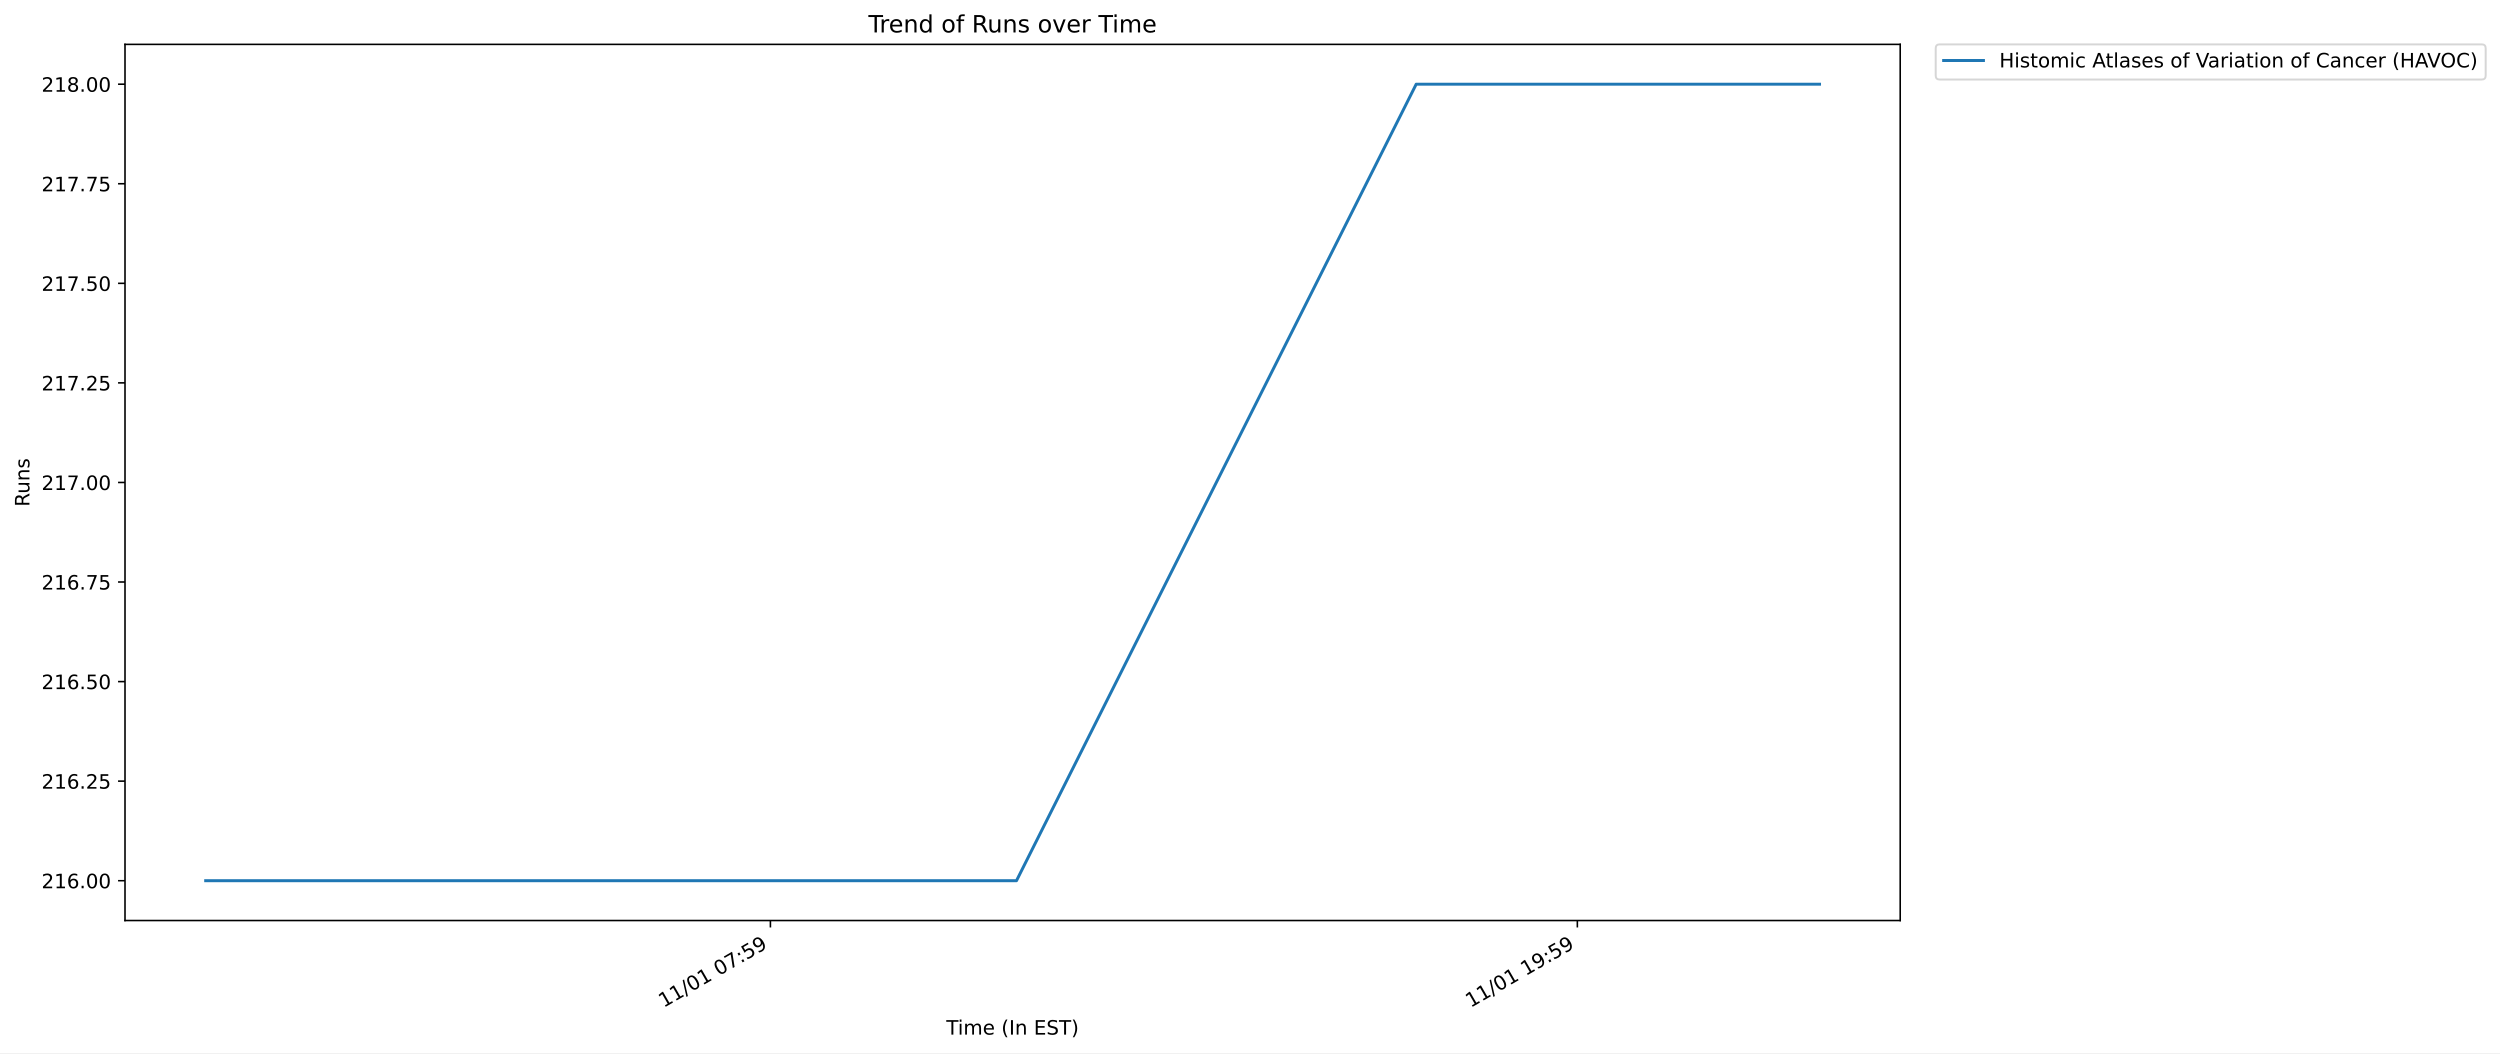
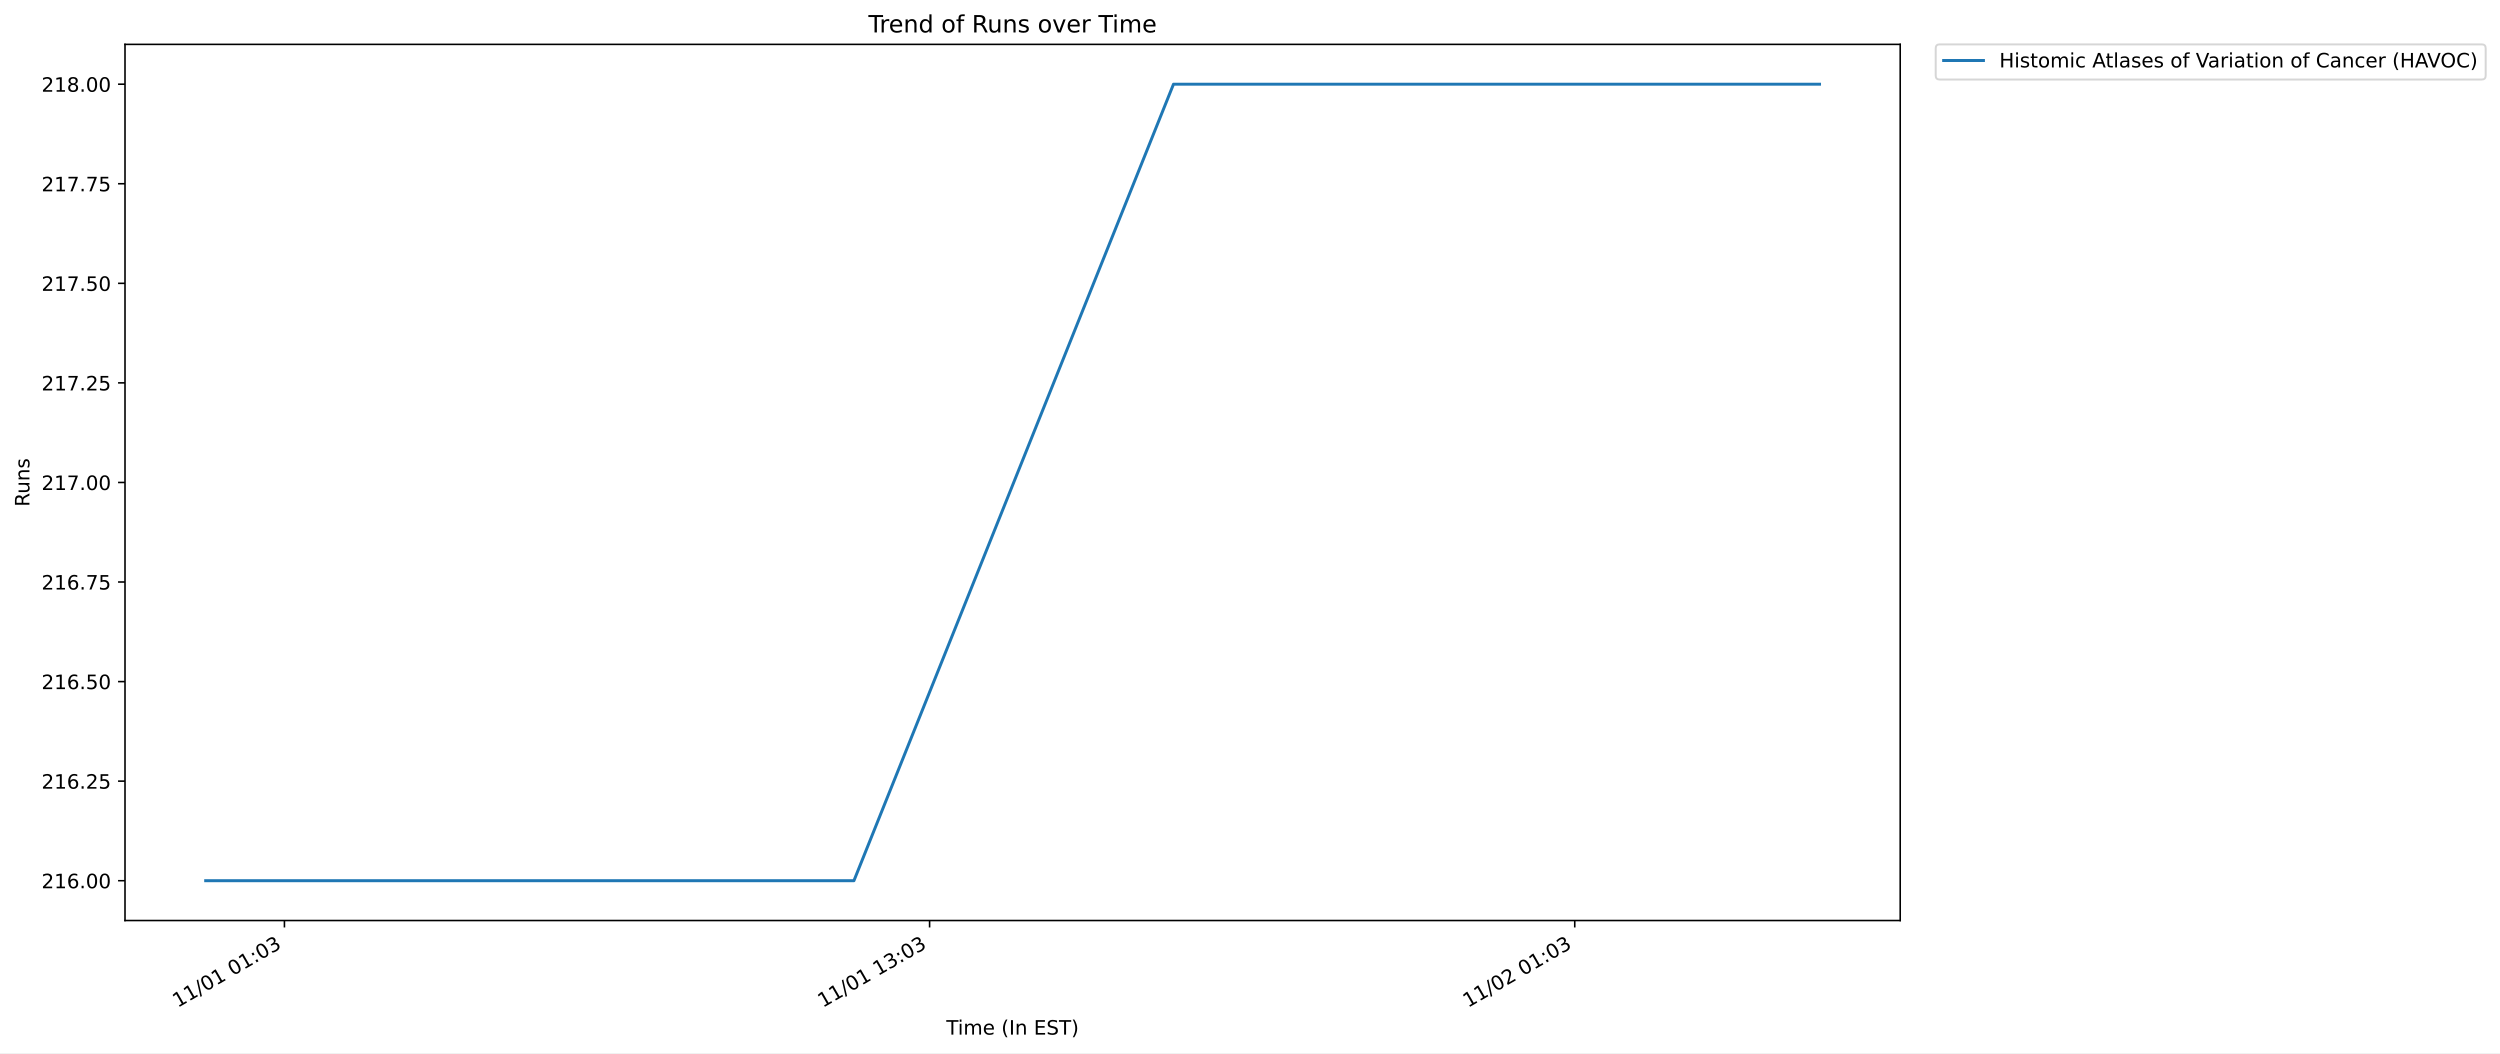
<svg xmlns="http://www.w3.org/2000/svg" xmlns:xlink="http://www.w3.org/1999/xlink" width="1257.323pt" height="529.626pt" viewBox="0 0 1257.323 529.626" version="1.1">
  <defs>
    <style type="text/css">*{stroke-linejoin: round; stroke-linecap: butt}</style>
  </defs>
  <g id="figure_1">
    <g id="patch_1">
      <path d="M 0 529.626  L 1257.323 529.626  L 1257.323 0  L 0 0  z " style="fill: #ffffff" />
    </g>
    <g id="axes_1">
      <g id="patch_2">
        <path d="M 62.869 462.958  L 955.669 462.958  L 955.669 22.318  L 62.869 22.318  z " style="fill: #ffffff" />
      </g>
      <g id="matplotlib.axis_1">
        <g id="xtick_1">
          <g id="line2d_1">
            <defs>
-               <path id="mb0a99941b6" d="M 0 0  L 0 3.5  " style="stroke: #000000; stroke-width: 0.8" />
+               <path id="mad53c67634" d="M 0 0  L 0 3.5  " style="stroke: #000000; stroke-width: 0.8" />
            </defs>
            <g>
-               <use xlink:href="#mb0a99941b6" x="387.462" y="462.958" style="stroke: #000000; stroke-width: 0.8" />
+               <use xlink:href="#mad53c67634" x="143.05" y="462.958" style="stroke: #000000; stroke-width: 0.8" />
            </g>
          </g>
          <g id="text_1">
-             <g transform="translate(333.7546 506.9464) rotate(-30) scale(0.1 -0.1)">
+             <g transform="translate(89.34223 506.9464) rotate(-30) scale(0.1 -0.1)">
              <defs>
                <path id="DejaVuSans-31" d="M 794 531  L 1825 531  L 1825 4091  L 703 3866  L 703 4441  L 1819 4666  L 2450 4666  L 2450 531  L 3481 531  L 3481 0  L 794 0  L 794 531  z " transform="scale(0.015625)" />
                <path id="DejaVuSans-2f" d="M 1625 4666  L 2156 4666  L 531 -594  L 0 -594  L 1625 4666  z " transform="scale(0.015625)" />
                <path id="DejaVuSans-30" d="M 2034 4250  Q 1547 4250 1301 3770  Q 1056 3291 1056 2328  Q 1056 1369 1301 889  Q 1547 409 2034 409  Q 2525 409 2770 889  Q 3016 1369 3016 2328  Q 3016 3291 2770 3770  Q 2525 4250 2034 4250  z M 2034 4750  Q 2819 4750 3233 4129  Q 3647 3509 3647 2328  Q 3647 1150 3233 529  Q 2819 -91 2034 -91  Q 1250 -91 836 529  Q 422 1150 422 2328  Q 422 3509 836 4129  Q 1250 4750 2034 4750  z " transform="scale(0.015625)" />
                <path id="DejaVuSans-20" transform="scale(0.015625)" />
-                 <path id="DejaVuSans-37" d="M 525 4666  L 3525 4666  L 3525 4397  L 1831 0  L 1172 0  L 2766 4134  L 525 4134  L 525 4666  z " transform="scale(0.015625)" />
                <path id="DejaVuSans-3a" d="M 750 794  L 1409 794  L 1409 0  L 750 0  L 750 794  z M 750 3309  L 1409 3309  L 1409 2516  L 750 2516  L 750 3309  z " transform="scale(0.015625)" />
-                 <path id="DejaVuSans-35" d="M 691 4666  L 3169 4666  L 3169 4134  L 1269 4134  L 1269 2991  Q 1406 3038 1543 3061  Q 1681 3084 1819 3084  Q 2600 3084 3056 2656  Q 3513 2228 3513 1497  Q 3513 744 3044 326  Q 2575 -91 1722 -91  Q 1428 -91 1123 -41  Q 819 9 494 109  L 494 744  Q 775 591 1075 516  Q 1375 441 1709 441  Q 2250 441 2565 725  Q 2881 1009 2881 1497  Q 2881 1984 2565 2268  Q 2250 2553 1709 2553  Q 1456 2553 1204 2497  Q 953 2441 691 2322  L 691 4666  z " transform="scale(0.015625)" />
-                 <path id="DejaVuSans-39" d="M 703 97  L 703 672  Q 941 559 1184 500  Q 1428 441 1663 441  Q 2288 441 2617 861  Q 2947 1281 2994 2138  Q 2813 1869 2534 1725  Q 2256 1581 1919 1581  Q 1219 1581 811 2004  Q 403 2428 403 3163  Q 403 3881 828 4315  Q 1253 4750 1959 4750  Q 2769 4750 3195 4129  Q 3622 3509 3622 2328  Q 3622 1225 3098 567  Q 2575 -91 1691 -91  Q 1453 -91 1209 -44  Q 966 3 703 97  z M 1959 2075  Q 2384 2075 2632 2365  Q 2881 2656 2881 3163  Q 2881 3666 2632 3958  Q 2384 4250 1959 4250  Q 1534 4250 1286 3958  Q 1038 3666 1038 3163  Q 1038 2656 1286 2365  Q 1534 2075 1959 2075  z " transform="scale(0.015625)" />
+                 <path id="DejaVuSans-33" d="M 2597 2516  Q 3050 2419 3304 2112  Q 3559 1806 3559 1356  Q 3559 666 3084 287  Q 2609 -91 1734 -91  Q 1441 -91 1130 -33  Q 819 25 488 141  L 488 750  Q 750 597 1062 519  Q 1375 441 1716 441  Q 2309 441 2620 675  Q 2931 909 2931 1356  Q 2931 1769 2642 2001  Q 2353 2234 1838 2234  L 1294 2234  L 1294 2753  L 1863 2753  Q 2328 2753 2575 2939  Q 2822 3125 2822 3475  Q 2822 3834 2567 4026  Q 2313 4219 1838 4219  Q 1578 4219 1281 4162  Q 984 4106 628 3988  L 628 4550  Q 988 4650 1302 4700  Q 1616 4750 1894 4750  Q 2613 4750 3031 4423  Q 3450 4097 3450 3541  Q 3450 3153 3228 2886  Q 3006 2619 2597 2516  z " transform="scale(0.015625)" />
              </defs>
              <use xlink:href="#DejaVuSans-31" />
              <use xlink:href="#DejaVuSans-31" x="63.623" />
              <use xlink:href="#DejaVuSans-2f" x="127.246" />
              <use xlink:href="#DejaVuSans-30" x="160.938" />
              <use xlink:href="#DejaVuSans-31" x="224.561" />
              <use xlink:href="#DejaVuSans-20" x="288.184" />
              <use xlink:href="#DejaVuSans-30" x="319.971" />
-               <use xlink:href="#DejaVuSans-37" x="383.594" />
+               <use xlink:href="#DejaVuSans-31" x="383.594" />
              <use xlink:href="#DejaVuSans-3a" x="447.217" />
-               <use xlink:href="#DejaVuSans-35" x="480.908" />
-               <use xlink:href="#DejaVuSans-39" x="544.531" />
+               <use xlink:href="#DejaVuSans-30" x="480.908" />
+               <use xlink:href="#DejaVuSans-33" x="544.531" />
            </g>
          </g>
        </g>
        <g id="xtick_2">
          <g id="line2d_2">
            <g>
-               <use xlink:href="#mb0a99941b6" x="793.296" y="462.958" style="stroke: #000000; stroke-width: 0.8" />
+               <use xlink:href="#mad53c67634" x="467.517" y="462.958" style="stroke: #000000; stroke-width: 0.8" />
            </g>
          </g>
          <g id="text_2">
-             <g transform="translate(739.5888 506.9464) rotate(-30) scale(0.1 -0.1)">
+             <g transform="translate(413.8096 506.9464) rotate(-30) scale(0.1 -0.1)">
              <use xlink:href="#DejaVuSans-31" />
              <use xlink:href="#DejaVuSans-31" x="63.623" />
              <use xlink:href="#DejaVuSans-2f" x="127.246" />
              <use xlink:href="#DejaVuSans-30" x="160.938" />
              <use xlink:href="#DejaVuSans-31" x="224.561" />
              <use xlink:href="#DejaVuSans-20" x="288.184" />
              <use xlink:href="#DejaVuSans-31" x="319.971" />
-               <use xlink:href="#DejaVuSans-39" x="383.594" />
+               <use xlink:href="#DejaVuSans-33" x="383.594" />
              <use xlink:href="#DejaVuSans-3a" x="447.217" />
-               <use xlink:href="#DejaVuSans-35" x="480.908" />
-               <use xlink:href="#DejaVuSans-39" x="544.531" />
-             </g>
-           </g>
-         </g>
-         <g id="text_3">
+               <use xlink:href="#DejaVuSans-30" x="480.908" />
+               <use xlink:href="#DejaVuSans-33" x="544.531" />
+             </g>
+           </g>
+         </g>
+         <g id="xtick_3">
+           <g id="line2d_3">
+             <g>
+               <use xlink:href="#mad53c67634" x="791.985" y="462.958" style="stroke: #000000; stroke-width: 0.8" />
+             </g>
+           </g>
+           <g id="text_3">
+             <g transform="translate(738.2769 506.9464) rotate(-30) scale(0.1 -0.1)">
+               <defs>
+                 <path id="DejaVuSans-32" d="M 1228 531  L 3431 531  L 3431 0  L 469 0  L 469 531  Q 828 903 1448 1529  Q 2069 2156 2228 2338  Q 2531 2678 2651 2914  Q 2772 3150 2772 3378  Q 2772 3750 2511 3984  Q 2250 4219 1831 4219  Q 1534 4219 1204 4116  Q 875 4013 500 3803  L 500 4441  Q 881 4594 1212 4672  Q 1544 4750 1819 4750  Q 2544 4750 2975 4387  Q 3406 4025 3406 3419  Q 3406 3131 3298 2873  Q 3191 2616 2906 2266  Q 2828 2175 2409 1742  Q 1991 1309 1228 531  z " transform="scale(0.015625)" />
+               </defs>
+               <use xlink:href="#DejaVuSans-31" />
+               <use xlink:href="#DejaVuSans-31" x="63.623" />
+               <use xlink:href="#DejaVuSans-2f" x="127.246" />
+               <use xlink:href="#DejaVuSans-30" x="160.938" />
+               <use xlink:href="#DejaVuSans-32" x="224.561" />
+               <use xlink:href="#DejaVuSans-20" x="288.184" />
+               <use xlink:href="#DejaVuSans-30" x="319.971" />
+               <use xlink:href="#DejaVuSans-31" x="383.594" />
+               <use xlink:href="#DejaVuSans-3a" x="447.217" />
+               <use xlink:href="#DejaVuSans-30" x="480.908" />
+               <use xlink:href="#DejaVuSans-33" x="544.531" />
+             </g>
+           </g>
+         </g>
+         <g id="text_4">
          <g transform="translate(475.9242 520.3459) scale(0.1 -0.1)">
            <defs>
              <path id="DejaVuSans-54" d="M -19 4666  L 3928 4666  L 3928 4134  L 2272 4134  L 2272 0  L 1638 0  L 1638 4134  L -19 4134  L -19 4666  z " transform="scale(0.015625)" />
              <path id="DejaVuSans-69" d="M 603 3500  L 1178 3500  L 1178 0  L 603 0  L 603 3500  z M 603 4863  L 1178 4863  L 1178 4134  L 603 4134  L 603 4863  z " transform="scale(0.015625)" />
              <path id="DejaVuSans-6d" d="M 3328 2828  Q 3544 3216 3844 3400  Q 4144 3584 4550 3584  Q 5097 3584 5394 3201  Q 5691 2819 5691 2113  L 5691 0  L 5113 0  L 5113 2094  Q 5113 2597 4934 2840  Q 4756 3084 4391 3084  Q 3944 3084 3684 2787  Q 3425 2491 3425 1978  L 3425 0  L 2847 0  L 2847 2094  Q 2847 2600 2669 2842  Q 2491 3084 2119 3084  Q 1678 3084 1418 2786  Q 1159 2488 1159 1978  L 1159 0  L 581 0  L 581 3500  L 1159 3500  L 1159 2956  Q 1356 3278 1631 3431  Q 1906 3584 2284 3584  Q 2666 3584 2933 3390  Q 3200 3197 3328 2828  z " transform="scale(0.015625)" />
              <path id="DejaVuSans-65" d="M 3597 1894  L 3597 1613  L 953 1613  Q 991 1019 1311 708  Q 1631 397 2203 397  Q 2534 397 2845 478  Q 3156 559 3463 722  L 3463 178  Q 3153 47 2828 -22  Q 2503 -91 2169 -91  Q 1331 -91 842 396  Q 353 884 353 1716  Q 353 2575 817 3079  Q 1281 3584 2069 3584  Q 2775 3584 3186 3129  Q 3597 2675 3597 1894  z M 3022 2063  Q 3016 2534 2758 2815  Q 2500 3097 2075 3097  Q 1594 3097 1305 2825  Q 1016 2553 972 2059  L 3022 2063  z " transform="scale(0.015625)" />
              <path id="DejaVuSans-28" d="M 1984 4856  Q 1566 4138 1362 3434  Q 1159 2731 1159 2009  Q 1159 1288 1364 580  Q 1569 -128 1984 -844  L 1484 -844  Q 1016 -109 783 600  Q 550 1309 550 2009  Q 550 2706 781 3412  Q 1013 4119 1484 4856  L 1984 4856  z " transform="scale(0.015625)" />
              <path id="DejaVuSans-49" d="M 628 4666  L 1259 4666  L 1259 0  L 628 0  L 628 4666  z " transform="scale(0.015625)" />
              <path id="DejaVuSans-6e" d="M 3513 2113  L 3513 0  L 2938 0  L 2938 2094  Q 2938 2591 2744 2837  Q 2550 3084 2163 3084  Q 1697 3084 1428 2787  Q 1159 2491 1159 1978  L 1159 0  L 581 0  L 581 3500  L 1159 3500  L 1159 2956  Q 1366 3272 1645 3428  Q 1925 3584 2291 3584  Q 2894 3584 3203 3211  Q 3513 2838 3513 2113  z " transform="scale(0.015625)" />
              <path id="DejaVuSans-45" d="M 628 4666  L 3578 4666  L 3578 4134  L 1259 4134  L 1259 2753  L 3481 2753  L 3481 2222  L 1259 2222  L 1259 531  L 3634 531  L 3634 0  L 628 0  L 628 4666  z " transform="scale(0.015625)" />
              <path id="DejaVuSans-53" d="M 3425 4513  L 3425 3897  Q 3066 4069 2747 4153  Q 2428 4238 2131 4238  Q 1616 4238 1336 4038  Q 1056 3838 1056 3469  Q 1056 3159 1242 3001  Q 1428 2844 1947 2747  L 2328 2669  Q 3034 2534 3370 2195  Q 3706 1856 3706 1288  Q 3706 609 3251 259  Q 2797 -91 1919 -91  Q 1588 -91 1214 -16  Q 841 59 441 206  L 441 856  Q 825 641 1194 531  Q 1563 422 1919 422  Q 2459 422 2753 634  Q 3047 847 3047 1241  Q 3047 1584 2836 1778  Q 2625 1972 2144 2069  L 1759 2144  Q 1053 2284 737 2584  Q 422 2884 422 3419  Q 422 4038 858 4394  Q 1294 4750 2059 4750  Q 2388 4750 2728 4690  Q 3069 4631 3425 4513  z " transform="scale(0.015625)" />
              <path id="DejaVuSans-29" d="M 513 4856  L 1013 4856  Q 1481 4119 1714 3412  Q 1947 2706 1947 2009  Q 1947 1309 1714 600  Q 1481 -109 1013 -844  L 513 -844  Q 928 -128 1133 580  Q 1338 1288 1338 2009  Q 1338 2731 1133 3434  Q 928 4138 513 4856  z " transform="scale(0.015625)" />
            </defs>
            <use xlink:href="#DejaVuSans-54" />
            <use xlink:href="#DejaVuSans-69" x="57.959" />
            <use xlink:href="#DejaVuSans-6d" x="85.742" />
            <use xlink:href="#DejaVuSans-65" x="183.154" />
            <use xlink:href="#DejaVuSans-20" x="244.678" />
            <use xlink:href="#DejaVuSans-28" x="276.465" />
            <use xlink:href="#DejaVuSans-49" x="315.479" />
            <use xlink:href="#DejaVuSans-6e" x="344.971" />
            <use xlink:href="#DejaVuSans-20" x="408.35" />
            <use xlink:href="#DejaVuSans-45" x="440.137" />
            <use xlink:href="#DejaVuSans-53" x="503.32" />
            <use xlink:href="#DejaVuSans-54" x="566.797" />
            <use xlink:href="#DejaVuSans-29" x="627.881" />
          </g>
        </g>
      </g>
      <g id="matplotlib.axis_2">
        <g id="ytick_1">
-           <g id="line2d_3">
+           <g id="line2d_4">
            <defs>
-               <path id="m7731922370" d="M 0 0  L -3.5 0  " style="stroke: #000000; stroke-width: 0.8" />
+               <path id="md80f1f862e" d="M 0 0  L -3.5 0  " style="stroke: #000000; stroke-width: 0.8" />
            </defs>
            <g>
-               <use xlink:href="#m7731922370" x="62.869" y="442.929" style="stroke: #000000; stroke-width: 0.8" />
-             </g>
-           </g>
-           <g id="text_4">
+               <use xlink:href="#md80f1f862e" x="62.869" y="442.929" style="stroke: #000000; stroke-width: 0.8" />
+             </g>
+           </g>
+           <g id="text_5">
            <g transform="translate(20.87813 446.7283) scale(0.1 -0.1)">
              <defs>
-                 <path id="DejaVuSans-32" d="M 1228 531  L 3431 531  L 3431 0  L 469 0  L 469 531  Q 828 903 1448 1529  Q 2069 2156 2228 2338  Q 2531 2678 2651 2914  Q 2772 3150 2772 3378  Q 2772 3750 2511 3984  Q 2250 4219 1831 4219  Q 1534 4219 1204 4116  Q 875 4013 500 3803  L 500 4441  Q 881 4594 1212 4672  Q 1544 4750 1819 4750  Q 2544 4750 2975 4387  Q 3406 4025 3406 3419  Q 3406 3131 3298 2873  Q 3191 2616 2906 2266  Q 2828 2175 2409 1742  Q 1991 1309 1228 531  z " transform="scale(0.015625)" />
                <path id="DejaVuSans-36" d="M 2113 2584  Q 1688 2584 1439 2293  Q 1191 2003 1191 1497  Q 1191 994 1439 701  Q 1688 409 2113 409  Q 2538 409 2786 701  Q 3034 994 3034 1497  Q 3034 2003 2786 2293  Q 2538 2584 2113 2584  z M 3366 4563  L 3366 3988  Q 3128 4100 2886 4159  Q 2644 4219 2406 4219  Q 1781 4219 1451 3797  Q 1122 3375 1075 2522  Q 1259 2794 1537 2939  Q 1816 3084 2150 3084  Q 2853 3084 3261 2657  Q 3669 2231 3669 1497  Q 3669 778 3244 343  Q 2819 -91 2113 -91  Q 1303 -91 875 529  Q 447 1150 447 2328  Q 447 3434 972 4092  Q 1497 4750 2381 4750  Q 2619 4750 2861 4703  Q 3103 4656 3366 4563  z " transform="scale(0.015625)" />
                <path id="DejaVuSans-2e" d="M 684 794  L 1344 794  L 1344 0  L 684 0  L 684 794  z " transform="scale(0.015625)" />
              </defs>
              <use xlink:href="#DejaVuSans-32" />
              <use xlink:href="#DejaVuSans-31" x="63.623" />
              <use xlink:href="#DejaVuSans-36" x="127.246" />
              <use xlink:href="#DejaVuSans-2e" x="190.869" />
              <use xlink:href="#DejaVuSans-30" x="222.656" />
              <use xlink:href="#DejaVuSans-30" x="286.279" />
            </g>
          </g>
        </g>
        <g id="ytick_2">
-           <g id="line2d_4">
-             <g>
-               <use xlink:href="#m7731922370" x="62.869" y="392.856" style="stroke: #000000; stroke-width: 0.8" />
-             </g>
-           </g>
-           <g id="text_5">
+           <g id="line2d_5">
+             <g>
+               <use xlink:href="#md80f1f862e" x="62.869" y="392.856" style="stroke: #000000; stroke-width: 0.8" />
+             </g>
+           </g>
+           <g id="text_6">
            <g transform="translate(20.87813 396.6555) scale(0.1 -0.1)">
+               <defs>
+                 <path id="DejaVuSans-35" d="M 691 4666  L 3169 4666  L 3169 4134  L 1269 4134  L 1269 2991  Q 1406 3038 1543 3061  Q 1681 3084 1819 3084  Q 2600 3084 3056 2656  Q 3513 2228 3513 1497  Q 3513 744 3044 326  Q 2575 -91 1722 -91  Q 1428 -91 1123 -41  Q 819 9 494 109  L 494 744  Q 775 591 1075 516  Q 1375 441 1709 441  Q 2250 441 2565 725  Q 2881 1009 2881 1497  Q 2881 1984 2565 2268  Q 2250 2553 1709 2553  Q 1456 2553 1204 2497  Q 953 2441 691 2322  L 691 4666  z " transform="scale(0.015625)" />
+               </defs>
              <use xlink:href="#DejaVuSans-32" />
              <use xlink:href="#DejaVuSans-31" x="63.623" />
              <use xlink:href="#DejaVuSans-36" x="127.246" />
              <use xlink:href="#DejaVuSans-2e" x="190.869" />
              <use xlink:href="#DejaVuSans-32" x="222.656" />
              <use xlink:href="#DejaVuSans-35" x="286.279" />
            </g>
          </g>
        </g>
        <g id="ytick_3">
-           <g id="line2d_5">
-             <g>
-               <use xlink:href="#m7731922370" x="62.869" y="342.784" style="stroke: #000000; stroke-width: 0.8" />
-             </g>
-           </g>
-           <g id="text_6">
+           <g id="line2d_6">
+             <g>
+               <use xlink:href="#md80f1f862e" x="62.869" y="342.784" style="stroke: #000000; stroke-width: 0.8" />
+             </g>
+           </g>
+           <g id="text_7">
            <g transform="translate(20.87813 346.5828) scale(0.1 -0.1)">
              <use xlink:href="#DejaVuSans-32" />
              <use xlink:href="#DejaVuSans-31" x="63.623" />
              <use xlink:href="#DejaVuSans-36" x="127.246" />
              <use xlink:href="#DejaVuSans-2e" x="190.869" />
              <use xlink:href="#DejaVuSans-35" x="222.656" />
              <use xlink:href="#DejaVuSans-30" x="286.279" />
            </g>
          </g>
        </g>
        <g id="ytick_4">
-           <g id="line2d_6">
-             <g>
-               <use xlink:href="#m7731922370" x="62.869" y="292.711" style="stroke: #000000; stroke-width: 0.8" />
-             </g>
-           </g>
-           <g id="text_7">
+           <g id="line2d_7">
+             <g>
+               <use xlink:href="#md80f1f862e" x="62.869" y="292.711" style="stroke: #000000; stroke-width: 0.8" />
+             </g>
+           </g>
+           <g id="text_8">
            <g transform="translate(20.87813 296.5101) scale(0.1 -0.1)">
+               <defs>
+                 <path id="DejaVuSans-37" d="M 525 4666  L 3525 4666  L 3525 4397  L 1831 0  L 1172 0  L 2766 4134  L 525 4134  L 525 4666  z " transform="scale(0.015625)" />
+               </defs>
              <use xlink:href="#DejaVuSans-32" />
              <use xlink:href="#DejaVuSans-31" x="63.623" />
              <use xlink:href="#DejaVuSans-36" x="127.246" />
              <use xlink:href="#DejaVuSans-2e" x="190.869" />
              <use xlink:href="#DejaVuSans-37" x="222.656" />
              <use xlink:href="#DejaVuSans-35" x="286.279" />
            </g>
          </g>
        </g>
        <g id="ytick_5">
-           <g id="line2d_7">
-             <g>
-               <use xlink:href="#m7731922370" x="62.869" y="242.638" style="stroke: #000000; stroke-width: 0.8" />
-             </g>
-           </g>
-           <g id="text_8">
+           <g id="line2d_8">
+             <g>
+               <use xlink:href="#md80f1f862e" x="62.869" y="242.638" style="stroke: #000000; stroke-width: 0.8" />
+             </g>
+           </g>
+           <g id="text_9">
            <g transform="translate(20.87813 246.4373) scale(0.1 -0.1)">
              <use xlink:href="#DejaVuSans-32" />
              <use xlink:href="#DejaVuSans-31" x="63.623" />
              <use xlink:href="#DejaVuSans-37" x="127.246" />
              <use xlink:href="#DejaVuSans-2e" x="190.869" />
              <use xlink:href="#DejaVuSans-30" x="222.656" />
              <use xlink:href="#DejaVuSans-30" x="286.279" />
            </g>
          </g>
        </g>
        <g id="ytick_6">
-           <g id="line2d_8">
-             <g>
-               <use xlink:href="#m7731922370" x="62.869" y="192.565" style="stroke: #000000; stroke-width: 0.8" />
-             </g>
-           </g>
-           <g id="text_9">
+           <g id="line2d_9">
+             <g>
+               <use xlink:href="#md80f1f862e" x="62.869" y="192.565" style="stroke: #000000; stroke-width: 0.8" />
+             </g>
+           </g>
+           <g id="text_10">
            <g transform="translate(20.87813 196.3646) scale(0.1 -0.1)">
              <use xlink:href="#DejaVuSans-32" />
              <use xlink:href="#DejaVuSans-31" x="63.623" />
              <use xlink:href="#DejaVuSans-37" x="127.246" />
              <use xlink:href="#DejaVuSans-2e" x="190.869" />
              <use xlink:href="#DejaVuSans-32" x="222.656" />
              <use xlink:href="#DejaVuSans-35" x="286.279" />
            </g>
          </g>
        </g>
        <g id="ytick_7">
-           <g id="line2d_9">
-             <g>
-               <use xlink:href="#m7731922370" x="62.869" y="142.493" style="stroke: #000000; stroke-width: 0.8" />
-             </g>
-           </g>
-           <g id="text_10">
+           <g id="line2d_10">
+             <g>
+               <use xlink:href="#md80f1f862e" x="62.869" y="142.493" style="stroke: #000000; stroke-width: 0.8" />
+             </g>
+           </g>
+           <g id="text_11">
            <g transform="translate(20.87813 146.2919) scale(0.1 -0.1)">
              <use xlink:href="#DejaVuSans-32" />
              <use xlink:href="#DejaVuSans-31" x="63.623" />
              <use xlink:href="#DejaVuSans-37" x="127.246" />
              <use xlink:href="#DejaVuSans-2e" x="190.869" />
              <use xlink:href="#DejaVuSans-35" x="222.656" />
              <use xlink:href="#DejaVuSans-30" x="286.279" />
            </g>
          </g>
        </g>
        <g id="ytick_8">
-           <g id="line2d_10">
-             <g>
-               <use xlink:href="#m7731922370" x="62.869" y="92.42" style="stroke: #000000; stroke-width: 0.8" />
-             </g>
-           </g>
-           <g id="text_11">
+           <g id="line2d_11">
+             <g>
+               <use xlink:href="#md80f1f862e" x="62.869" y="92.42" style="stroke: #000000; stroke-width: 0.8" />
+             </g>
+           </g>
+           <g id="text_12">
            <g transform="translate(20.87813 96.21916) scale(0.1 -0.1)">
              <use xlink:href="#DejaVuSans-32" />
              <use xlink:href="#DejaVuSans-31" x="63.623" />
              <use xlink:href="#DejaVuSans-37" x="127.246" />
              <use xlink:href="#DejaVuSans-2e" x="190.869" />
              <use xlink:href="#DejaVuSans-37" x="222.656" />
              <use xlink:href="#DejaVuSans-35" x="286.279" />
            </g>
          </g>
        </g>
        <g id="ytick_9">
-           <g id="line2d_11">
-             <g>
-               <use xlink:href="#m7731922370" x="62.869" y="42.347" style="stroke: #000000; stroke-width: 0.8" />
-             </g>
-           </g>
-           <g id="text_12">
+           <g id="line2d_12">
+             <g>
+               <use xlink:href="#md80f1f862e" x="62.869" y="42.347" style="stroke: #000000; stroke-width: 0.8" />
+             </g>
+           </g>
+           <g id="text_13">
            <g transform="translate(20.87813 46.14643) scale(0.1 -0.1)">
              <defs>
                <path id="DejaVuSans-38" d="M 2034 2216  Q 1584 2216 1326 1975  Q 1069 1734 1069 1313  Q 1069 891 1326 650  Q 1584 409 2034 409  Q 2484 409 2743 651  Q 3003 894 3003 1313  Q 3003 1734 2745 1975  Q 2488 2216 2034 2216  z M 1403 2484  Q 997 2584 770 2862  Q 544 3141 544 3541  Q 544 4100 942 4425  Q 1341 4750 2034 4750  Q 2731 4750 3128 4425  Q 3525 4100 3525 3541  Q 3525 3141 3298 2862  Q 3072 2584 2669 2484  Q 3125 2378 3379 2068  Q 3634 1759 3634 1313  Q 3634 634 3220 271  Q 2806 -91 2034 -91  Q 1263 -91 848 271  Q 434 634 434 1313  Q 434 1759 690 2068  Q 947 2378 1403 2484  z M 1172 3481  Q 1172 3119 1398 2916  Q 1625 2713 2034 2713  Q 2441 2713 2670 2916  Q 2900 3119 2900 3481  Q 2900 3844 2670 4047  Q 2441 4250 2034 4250  Q 1625 4250 1398 4047  Q 1172 3844 1172 3481  z " transform="scale(0.015625)" />
              </defs>
              <use xlink:href="#DejaVuSans-32" />
              <use xlink:href="#DejaVuSans-31" x="63.623" />
              <use xlink:href="#DejaVuSans-38" x="127.246" />
              <use xlink:href="#DejaVuSans-2e" x="190.869" />
              <use xlink:href="#DejaVuSans-30" x="222.656" />
              <use xlink:href="#DejaVuSans-30" x="286.279" />
            </g>
          </g>
        </g>
-         <g id="text_13">
+         <g id="text_14">
          <g transform="translate(14.79844 254.8295) rotate(-90) scale(0.1 -0.1)">
            <defs>
              <path id="DejaVuSans-52" d="M 2841 2188  Q 3044 2119 3236 1894  Q 3428 1669 3622 1275  L 4263 0  L 3584 0  L 2988 1197  Q 2756 1666 2539 1819  Q 2322 1972 1947 1972  L 1259 1972  L 1259 0  L 628 0  L 628 4666  L 2053 4666  Q 2853 4666 3247 4331  Q 3641 3997 3641 3322  Q 3641 2881 3436 2590  Q 3231 2300 2841 2188  z M 1259 4147  L 1259 2491  L 2053 2491  Q 2509 2491 2742 2702  Q 2975 2913 2975 3322  Q 2975 3731 2742 3939  Q 2509 4147 2053 4147  L 1259 4147  z " transform="scale(0.015625)" />
              <path id="DejaVuSans-75" d="M 544 1381  L 544 3500  L 1119 3500  L 1119 1403  Q 1119 906 1312 657  Q 1506 409 1894 409  Q 2359 409 2629 706  Q 2900 1003 2900 1516  L 2900 3500  L 3475 3500  L 3475 0  L 2900 0  L 2900 538  Q 2691 219 2414 64  Q 2138 -91 1772 -91  Q 1169 -91 856 284  Q 544 659 544 1381  z M 1991 3584  L 1991 3584  z " transform="scale(0.015625)" />
              <path id="DejaVuSans-73" d="M 2834 3397  L 2834 2853  Q 2591 2978 2328 3040  Q 2066 3103 1784 3103  Q 1356 3103 1142 2972  Q 928 2841 928 2578  Q 928 2378 1081 2264  Q 1234 2150 1697 2047  L 1894 2003  Q 2506 1872 2764 1633  Q 3022 1394 3022 966  Q 3022 478 2636 193  Q 2250 -91 1575 -91  Q 1294 -91 989 -36  Q 684 19 347 128  L 347 722  Q 666 556 975 473  Q 1284 391 1588 391  Q 1994 391 2212 530  Q 2431 669 2431 922  Q 2431 1156 2273 1281  Q 2116 1406 1581 1522  L 1381 1569  Q 847 1681 609 1914  Q 372 2147 372 2553  Q 372 3047 722 3315  Q 1072 3584 1716 3584  Q 2034 3584 2315 3537  Q 2597 3491 2834 3397  z " transform="scale(0.015625)" />
            </defs>
            <use xlink:href="#DejaVuSans-52" />
            <use xlink:href="#DejaVuSans-75" x="64.982" />
            <use xlink:href="#DejaVuSans-6e" x="128.361" />
            <use xlink:href="#DejaVuSans-73" x="191.74" />
          </g>
        </g>
      </g>
-       <g id="line2d_12">
-         <path d="M 103.451 442.929  L 306.582 442.929  L 511.218 442.929  L 712.244 42.347  L 915.087 42.347  " clip-path="url(#pc61281d032)" style="fill: none; stroke: #1f77b4; stroke-width: 1.5; stroke-linecap: square" />
+       <g id="line2d_13">
+         <path d="M 103.451 442.929  L 265.855 442.929  L 429.463 442.929  L 590.185 42.347  L 752.36 42.347  L 915.087 42.347  " clip-path="url(#p9133be1312)" style="fill: none; stroke: #1f77b4; stroke-width: 1.5; stroke-linecap: square" />
      </g>
      <g id="patch_3">
        <path d="M 62.869 462.958  L 62.869 22.318  " style="fill: none; stroke: #000000; stroke-width: 0.8; stroke-linejoin: miter; stroke-linecap: square" />
      </g>
      <g id="patch_4">
        <path d="M 955.669 462.958  L 955.669 22.318  " style="fill: none; stroke: #000000; stroke-width: 0.8; stroke-linejoin: miter; stroke-linecap: square" />
      </g>
      <g id="patch_5">
        <path d="M 62.869 462.958  L 955.669 462.958  " style="fill: none; stroke: #000000; stroke-width: 0.8; stroke-linejoin: miter; stroke-linecap: square" />
      </g>
      <g id="patch_6">
        <path d="M 62.869 22.318  L 955.669 22.318  " style="fill: none; stroke: #000000; stroke-width: 0.8; stroke-linejoin: miter; stroke-linecap: square" />
      </g>
-       <g id="text_14">
+       <g id="text_15">
        <g transform="translate(436.7522 16.31812) scale(0.12 -0.12)">
          <defs>
            <path id="DejaVuSans-72" d="M 2631 2963  Q 2534 3019 2420 3045  Q 2306 3072 2169 3072  Q 1681 3072 1420 2755  Q 1159 2438 1159 1844  L 1159 0  L 581 0  L 581 3500  L 1159 3500  L 1159 2956  Q 1341 3275 1631 3429  Q 1922 3584 2338 3584  Q 2397 3584 2469 3576  Q 2541 3569 2628 3553  L 2631 2963  z " transform="scale(0.015625)" />
            <path id="DejaVuSans-64" d="M 2906 2969  L 2906 4863  L 3481 4863  L 3481 0  L 2906 0  L 2906 525  Q 2725 213 2448 61  Q 2172 -91 1784 -91  Q 1150 -91 751 415  Q 353 922 353 1747  Q 353 2572 751 3078  Q 1150 3584 1784 3584  Q 2172 3584 2448 3432  Q 2725 3281 2906 2969  z M 947 1747  Q 947 1113 1208 752  Q 1469 391 1925 391  Q 2381 391 2643 752  Q 2906 1113 2906 1747  Q 2906 2381 2643 2742  Q 2381 3103 1925 3103  Q 1469 3103 1208 2742  Q 947 2381 947 1747  z " transform="scale(0.015625)" />
            <path id="DejaVuSans-6f" d="M 1959 3097  Q 1497 3097 1228 2736  Q 959 2375 959 1747  Q 959 1119 1226 758  Q 1494 397 1959 397  Q 2419 397 2687 759  Q 2956 1122 2956 1747  Q 2956 2369 2687 2733  Q 2419 3097 1959 3097  z M 1959 3584  Q 2709 3584 3137 3096  Q 3566 2609 3566 1747  Q 3566 888 3137 398  Q 2709 -91 1959 -91  Q 1206 -91 779 398  Q 353 888 353 1747  Q 353 2609 779 3096  Q 1206 3584 1959 3584  z " transform="scale(0.015625)" />
            <path id="DejaVuSans-66" d="M 2375 4863  L 2375 4384  L 1825 4384  Q 1516 4384 1395 4259  Q 1275 4134 1275 3809  L 1275 3500  L 2222 3500  L 2222 3053  L 1275 3053  L 1275 0  L 697 0  L 697 3053  L 147 3053  L 147 3500  L 697 3500  L 697 3744  Q 697 4328 969 4595  Q 1241 4863 1831 4863  L 2375 4863  z " transform="scale(0.015625)" />
            <path id="DejaVuSans-76" d="M 191 3500  L 800 3500  L 1894 563  L 2988 3500  L 3597 3500  L 2284 0  L 1503 0  L 191 3500  z " transform="scale(0.015625)" />
          </defs>
          <use xlink:href="#DejaVuSans-54" />
          <use xlink:href="#DejaVuSans-72" x="46.334" />
          <use xlink:href="#DejaVuSans-65" x="85.197" />
          <use xlink:href="#DejaVuSans-6e" x="146.721" />
          <use xlink:href="#DejaVuSans-64" x="210.1" />
          <use xlink:href="#DejaVuSans-20" x="273.576" />
          <use xlink:href="#DejaVuSans-6f" x="305.363" />
          <use xlink:href="#DejaVuSans-66" x="366.545" />
          <use xlink:href="#DejaVuSans-20" x="401.75" />
          <use xlink:href="#DejaVuSans-52" x="433.537" />
          <use xlink:href="#DejaVuSans-75" x="498.52" />
          <use xlink:href="#DejaVuSans-6e" x="561.898" />
          <use xlink:href="#DejaVuSans-73" x="625.277" />
          <use xlink:href="#DejaVuSans-20" x="677.377" />
          <use xlink:href="#DejaVuSans-6f" x="709.164" />
          <use xlink:href="#DejaVuSans-76" x="770.346" />
          <use xlink:href="#DejaVuSans-65" x="829.525" />
          <use xlink:href="#DejaVuSans-72" x="891.049" />
          <use xlink:href="#DejaVuSans-20" x="932.162" />
          <use xlink:href="#DejaVuSans-54" x="963.949" />
          <use xlink:href="#DejaVuSans-69" x="1021.908" />
          <use xlink:href="#DejaVuSans-6d" x="1049.691" />
          <use xlink:href="#DejaVuSans-65" x="1147.104" />
        </g>
      </g>
      <g id="legend_1">
        <g id="patch_7">
          <path d="M 975.525 39.996  L 1248.123 39.996  Q 1250.123 39.996 1250.123 37.996  L 1250.123 24.318  Q 1250.123 22.318 1248.123 22.318  L 975.525 22.318  Q 973.525 22.318 973.525 24.318  L 973.525 37.996  Q 973.525 39.996 975.525 39.996  z " style="fill: #ffffff; opacity: 0.8; stroke: #cccccc; stroke-linejoin: miter" />
        </g>
-         <g id="line2d_13">
+         <g id="line2d_14">
          <path d="M 977.525 30.417  L 987.525 30.417  L 997.525 30.417  " style="fill: none; stroke: #1f77b4; stroke-width: 1.5; stroke-linecap: square" />
        </g>
-         <g id="text_15">
+         <g id="text_16">
          <g transform="translate(1005.525 33.91656) scale(0.1 -0.1)">
            <defs>
              <path id="DejaVuSans-48" d="M 628 4666  L 1259 4666  L 1259 2753  L 3553 2753  L 3553 4666  L 4184 4666  L 4184 0  L 3553 0  L 3553 2222  L 1259 2222  L 1259 0  L 628 0  L 628 4666  z " transform="scale(0.015625)" />
              <path id="DejaVuSans-74" d="M 1172 4494  L 1172 3500  L 2356 3500  L 2356 3053  L 1172 3053  L 1172 1153  Q 1172 725 1289 603  Q 1406 481 1766 481  L 2356 481  L 2356 0  L 1766 0  Q 1100 0 847 248  Q 594 497 594 1153  L 594 3053  L 172 3053  L 172 3500  L 594 3500  L 594 4494  L 1172 4494  z " transform="scale(0.015625)" />
              <path id="DejaVuSans-63" d="M 3122 3366  L 3122 2828  Q 2878 2963 2633 3030  Q 2388 3097 2138 3097  Q 1578 3097 1268 2742  Q 959 2388 959 1747  Q 959 1106 1268 751  Q 1578 397 2138 397  Q 2388 397 2633 464  Q 2878 531 3122 666  L 3122 134  Q 2881 22 2623 -34  Q 2366 -91 2075 -91  Q 1284 -91 818 406  Q 353 903 353 1747  Q 353 2603 823 3093  Q 1294 3584 2113 3584  Q 2378 3584 2631 3529  Q 2884 3475 3122 3366  z " transform="scale(0.015625)" />
              <path id="DejaVuSans-41" d="M 2188 4044  L 1331 1722  L 3047 1722  L 2188 4044  z M 1831 4666  L 2547 4666  L 4325 0  L 3669 0  L 3244 1197  L 1141 1197  L 716 0  L 50 0  L 1831 4666  z " transform="scale(0.015625)" />
              <path id="DejaVuSans-6c" d="M 603 4863  L 1178 4863  L 1178 0  L 603 0  L 603 4863  z " transform="scale(0.015625)" />
              <path id="DejaVuSans-61" d="M 2194 1759  Q 1497 1759 1228 1600  Q 959 1441 959 1056  Q 959 750 1161 570  Q 1363 391 1709 391  Q 2188 391 2477 730  Q 2766 1069 2766 1631  L 2766 1759  L 2194 1759  z M 3341 1997  L 3341 0  L 2766 0  L 2766 531  Q 2569 213 2275 61  Q 1981 -91 1556 -91  Q 1019 -91 701 211  Q 384 513 384 1019  Q 384 1609 779 1909  Q 1175 2209 1959 2209  L 2766 2209  L 2766 2266  Q 2766 2663 2505 2880  Q 2244 3097 1772 3097  Q 1472 3097 1187 3025  Q 903 2953 641 2809  L 641 3341  Q 956 3463 1253 3523  Q 1550 3584 1831 3584  Q 2591 3584 2966 3190  Q 3341 2797 3341 1997  z " transform="scale(0.015625)" />
              <path id="DejaVuSans-56" d="M 1831 0  L 50 4666  L 709 4666  L 2188 738  L 3669 4666  L 4325 4666  L 2547 0  L 1831 0  z " transform="scale(0.015625)" />
              <path id="DejaVuSans-43" d="M 4122 4306  L 4122 3641  Q 3803 3938 3442 4084  Q 3081 4231 2675 4231  Q 1875 4231 1450 3742  Q 1025 3253 1025 2328  Q 1025 1406 1450 917  Q 1875 428 2675 428  Q 3081 428 3442 575  Q 3803 722 4122 1019  L 4122 359  Q 3791 134 3420 21  Q 3050 -91 2638 -91  Q 1578 -91 968 557  Q 359 1206 359 2328  Q 359 3453 968 4101  Q 1578 4750 2638 4750  Q 3056 4750 3426 4639  Q 3797 4528 4122 4306  z " transform="scale(0.015625)" />
              <path id="DejaVuSans-4f" d="M 2522 4238  Q 1834 4238 1429 3725  Q 1025 3213 1025 2328  Q 1025 1447 1429 934  Q 1834 422 2522 422  Q 3209 422 3611 934  Q 4013 1447 4013 2328  Q 4013 3213 3611 3725  Q 3209 4238 2522 4238  z M 2522 4750  Q 3503 4750 4090 4092  Q 4678 3434 4678 2328  Q 4678 1225 4090 567  Q 3503 -91 2522 -91  Q 1538 -91 948 565  Q 359 1222 359 2328  Q 359 3434 948 4092  Q 1538 4750 2522 4750  z " transform="scale(0.015625)" />
            </defs>
            <use xlink:href="#DejaVuSans-48" />
            <use xlink:href="#DejaVuSans-69" x="75.195" />
            <use xlink:href="#DejaVuSans-73" x="102.979" />
            <use xlink:href="#DejaVuSans-74" x="155.078" />
            <use xlink:href="#DejaVuSans-6f" x="194.287" />
            <use xlink:href="#DejaVuSans-6d" x="255.469" />
            <use xlink:href="#DejaVuSans-69" x="352.881" />
            <use xlink:href="#DejaVuSans-63" x="380.664" />
            <use xlink:href="#DejaVuSans-20" x="435.645" />
            <use xlink:href="#DejaVuSans-41" x="467.432" />
            <use xlink:href="#DejaVuSans-74" x="534.09" />
            <use xlink:href="#DejaVuSans-6c" x="573.299" />
            <use xlink:href="#DejaVuSans-61" x="601.082" />
            <use xlink:href="#DejaVuSans-73" x="662.361" />
            <use xlink:href="#DejaVuSans-65" x="714.461" />
            <use xlink:href="#DejaVuSans-73" x="775.984" />
            <use xlink:href="#DejaVuSans-20" x="828.084" />
            <use xlink:href="#DejaVuSans-6f" x="859.871" />
            <use xlink:href="#DejaVuSans-66" x="921.053" />
            <use xlink:href="#DejaVuSans-20" x="956.258" />
            <use xlink:href="#DejaVuSans-56" x="988.045" />
            <use xlink:href="#DejaVuSans-61" x="1048.703" />
            <use xlink:href="#DejaVuSans-72" x="1109.982" />
            <use xlink:href="#DejaVuSans-69" x="1151.096" />
            <use xlink:href="#DejaVuSans-61" x="1178.879" />
            <use xlink:href="#DejaVuSans-74" x="1240.158" />
            <use xlink:href="#DejaVuSans-69" x="1279.367" />
            <use xlink:href="#DejaVuSans-6f" x="1307.15" />
            <use xlink:href="#DejaVuSans-6e" x="1368.332" />
            <use xlink:href="#DejaVuSans-20" x="1431.711" />
            <use xlink:href="#DejaVuSans-6f" x="1463.498" />
            <use xlink:href="#DejaVuSans-66" x="1524.68" />
            <use xlink:href="#DejaVuSans-20" x="1559.885" />
            <use xlink:href="#DejaVuSans-43" x="1591.672" />
            <use xlink:href="#DejaVuSans-61" x="1661.496" />
            <use xlink:href="#DejaVuSans-6e" x="1722.775" />
            <use xlink:href="#DejaVuSans-63" x="1786.154" />
            <use xlink:href="#DejaVuSans-65" x="1841.135" />
            <use xlink:href="#DejaVuSans-72" x="1902.658" />
            <use xlink:href="#DejaVuSans-20" x="1943.771" />
            <use xlink:href="#DejaVuSans-28" x="1975.559" />
            <use xlink:href="#DejaVuSans-48" x="2014.572" />
            <use xlink:href="#DejaVuSans-41" x="2089.768" />
            <use xlink:href="#DejaVuSans-56" x="2151.801" />
            <use xlink:href="#DejaVuSans-4f" x="2218.459" />
            <use xlink:href="#DejaVuSans-43" x="2297.17" />
            <use xlink:href="#DejaVuSans-29" x="2366.994" />
          </g>
        </g>
      </g>
    </g>
  </g>
  <defs>
-     <clipPath id="pc61281d032">
+     <clipPath id="p9133be1312">
      <rect x="62.869" y="22.318" width="892.8" height="440.64" />
    </clipPath>
  </defs>
</svg>
